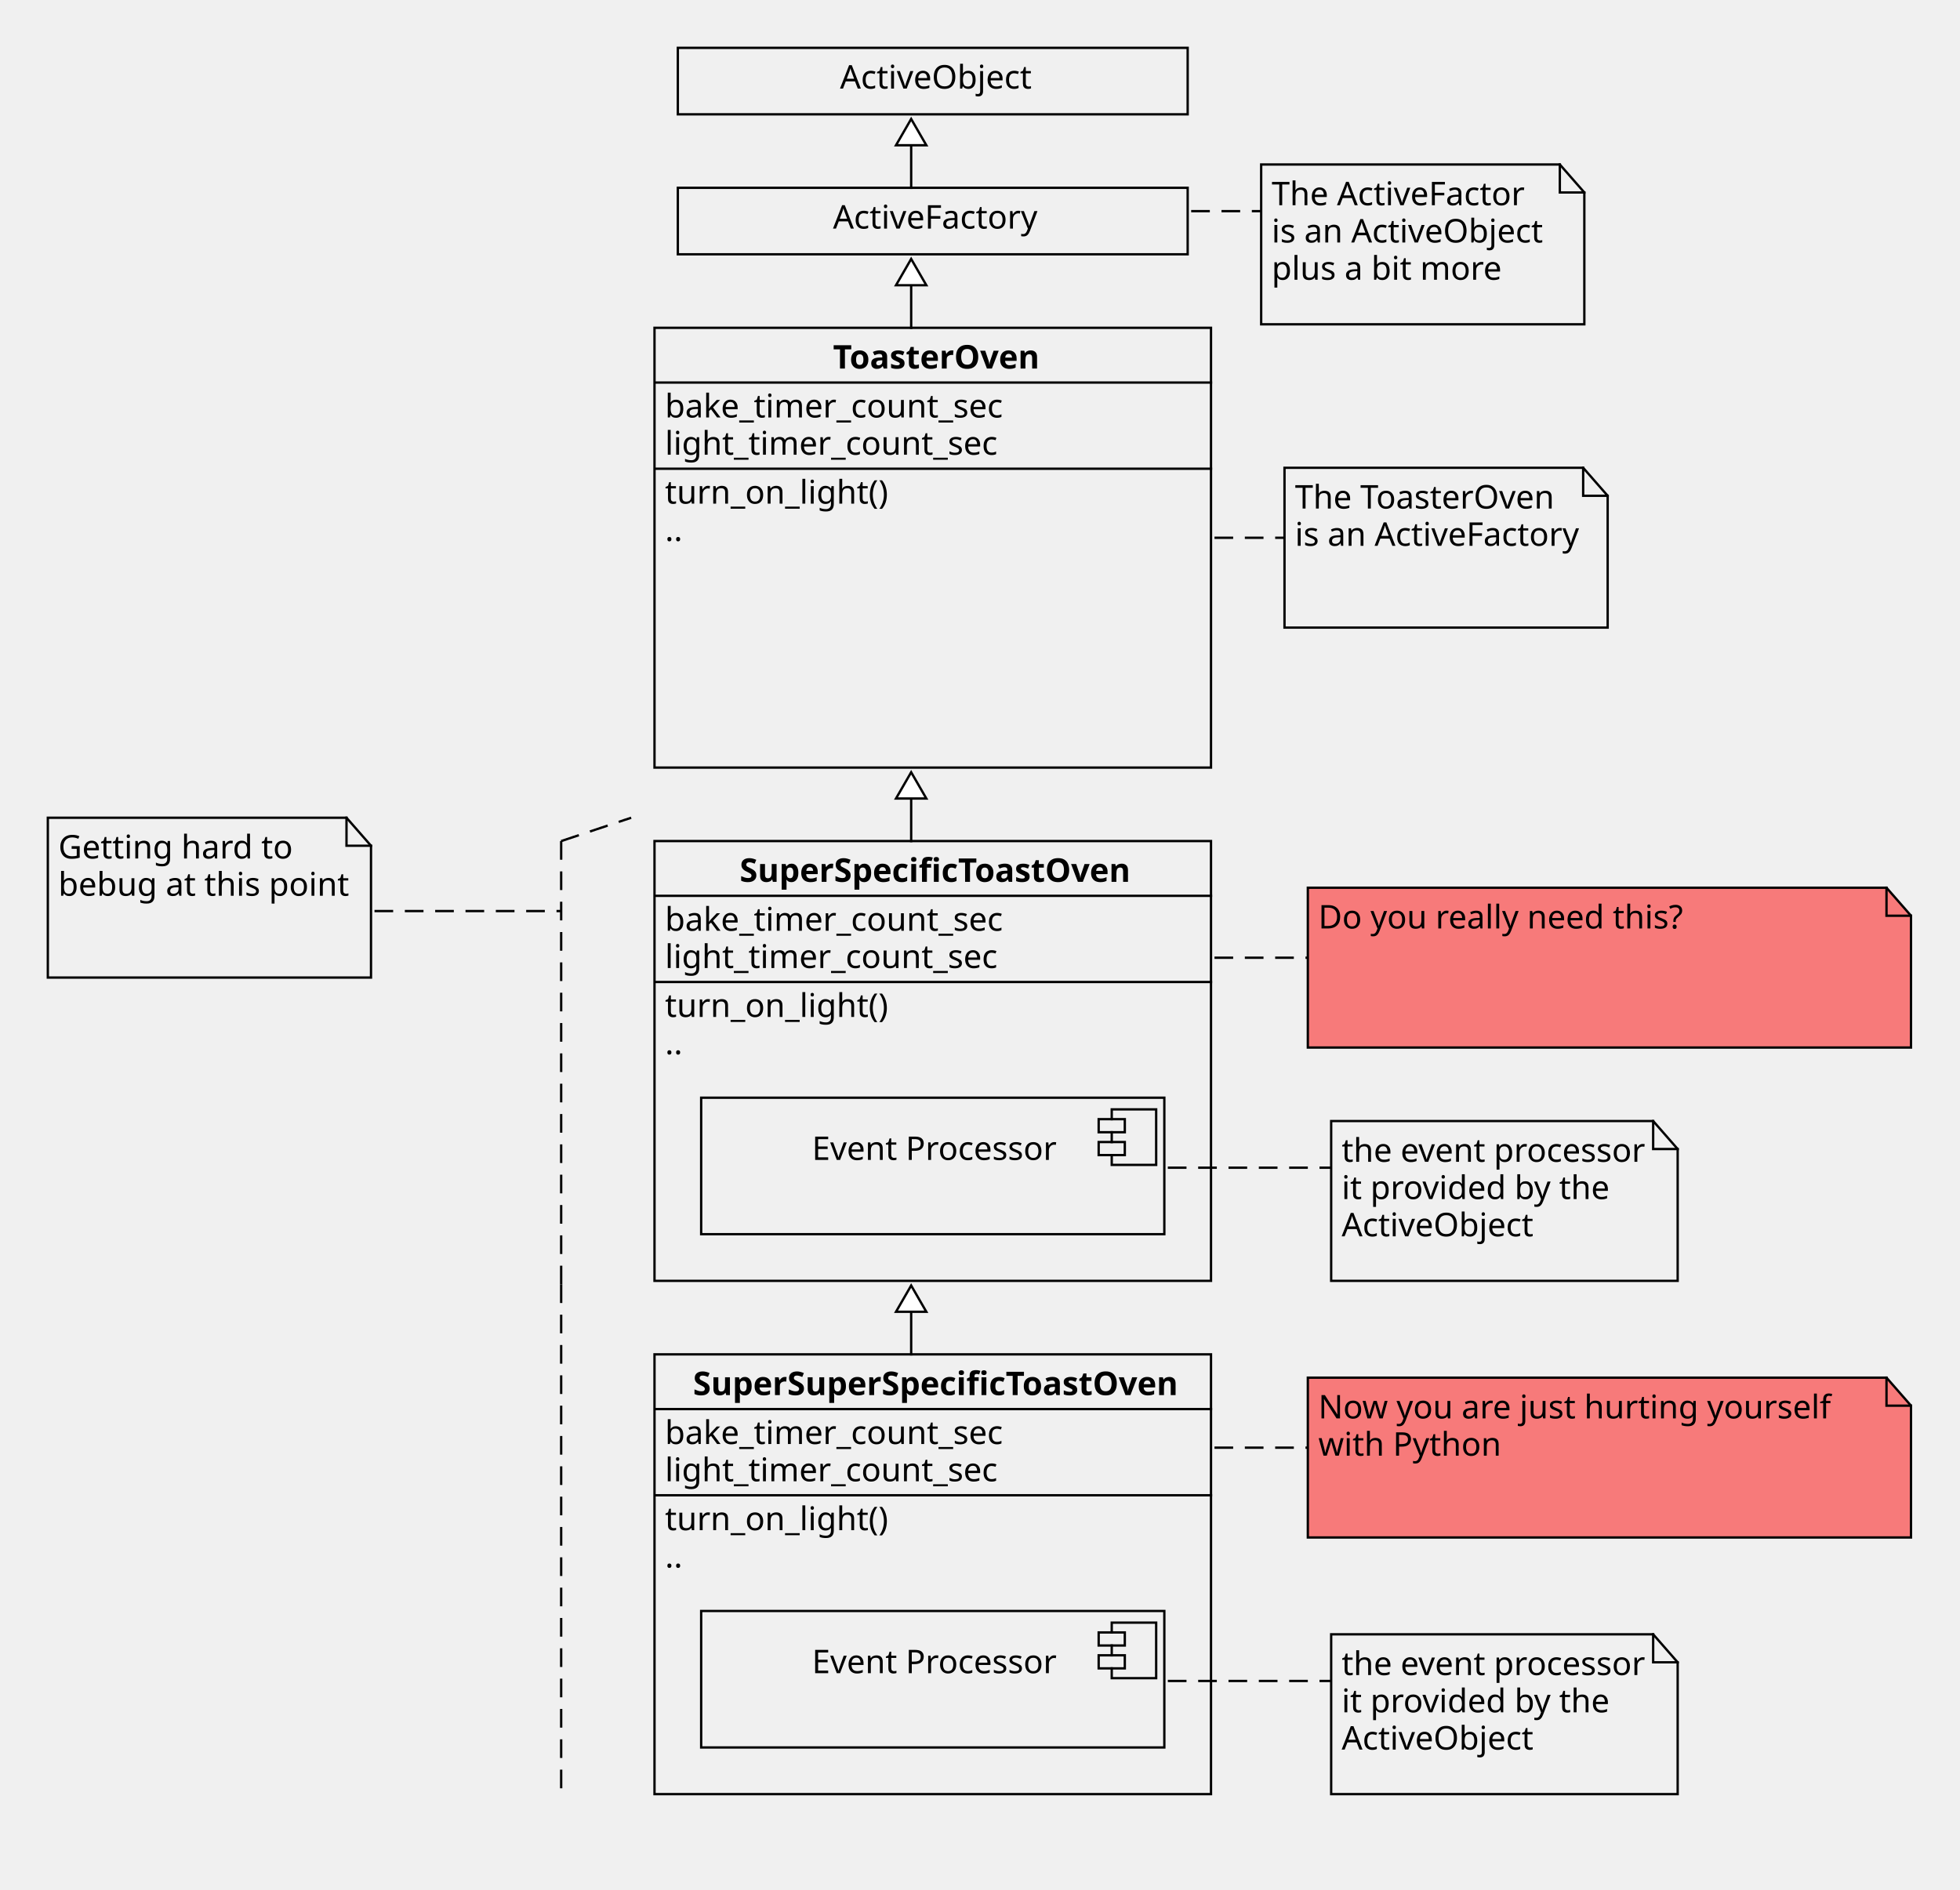
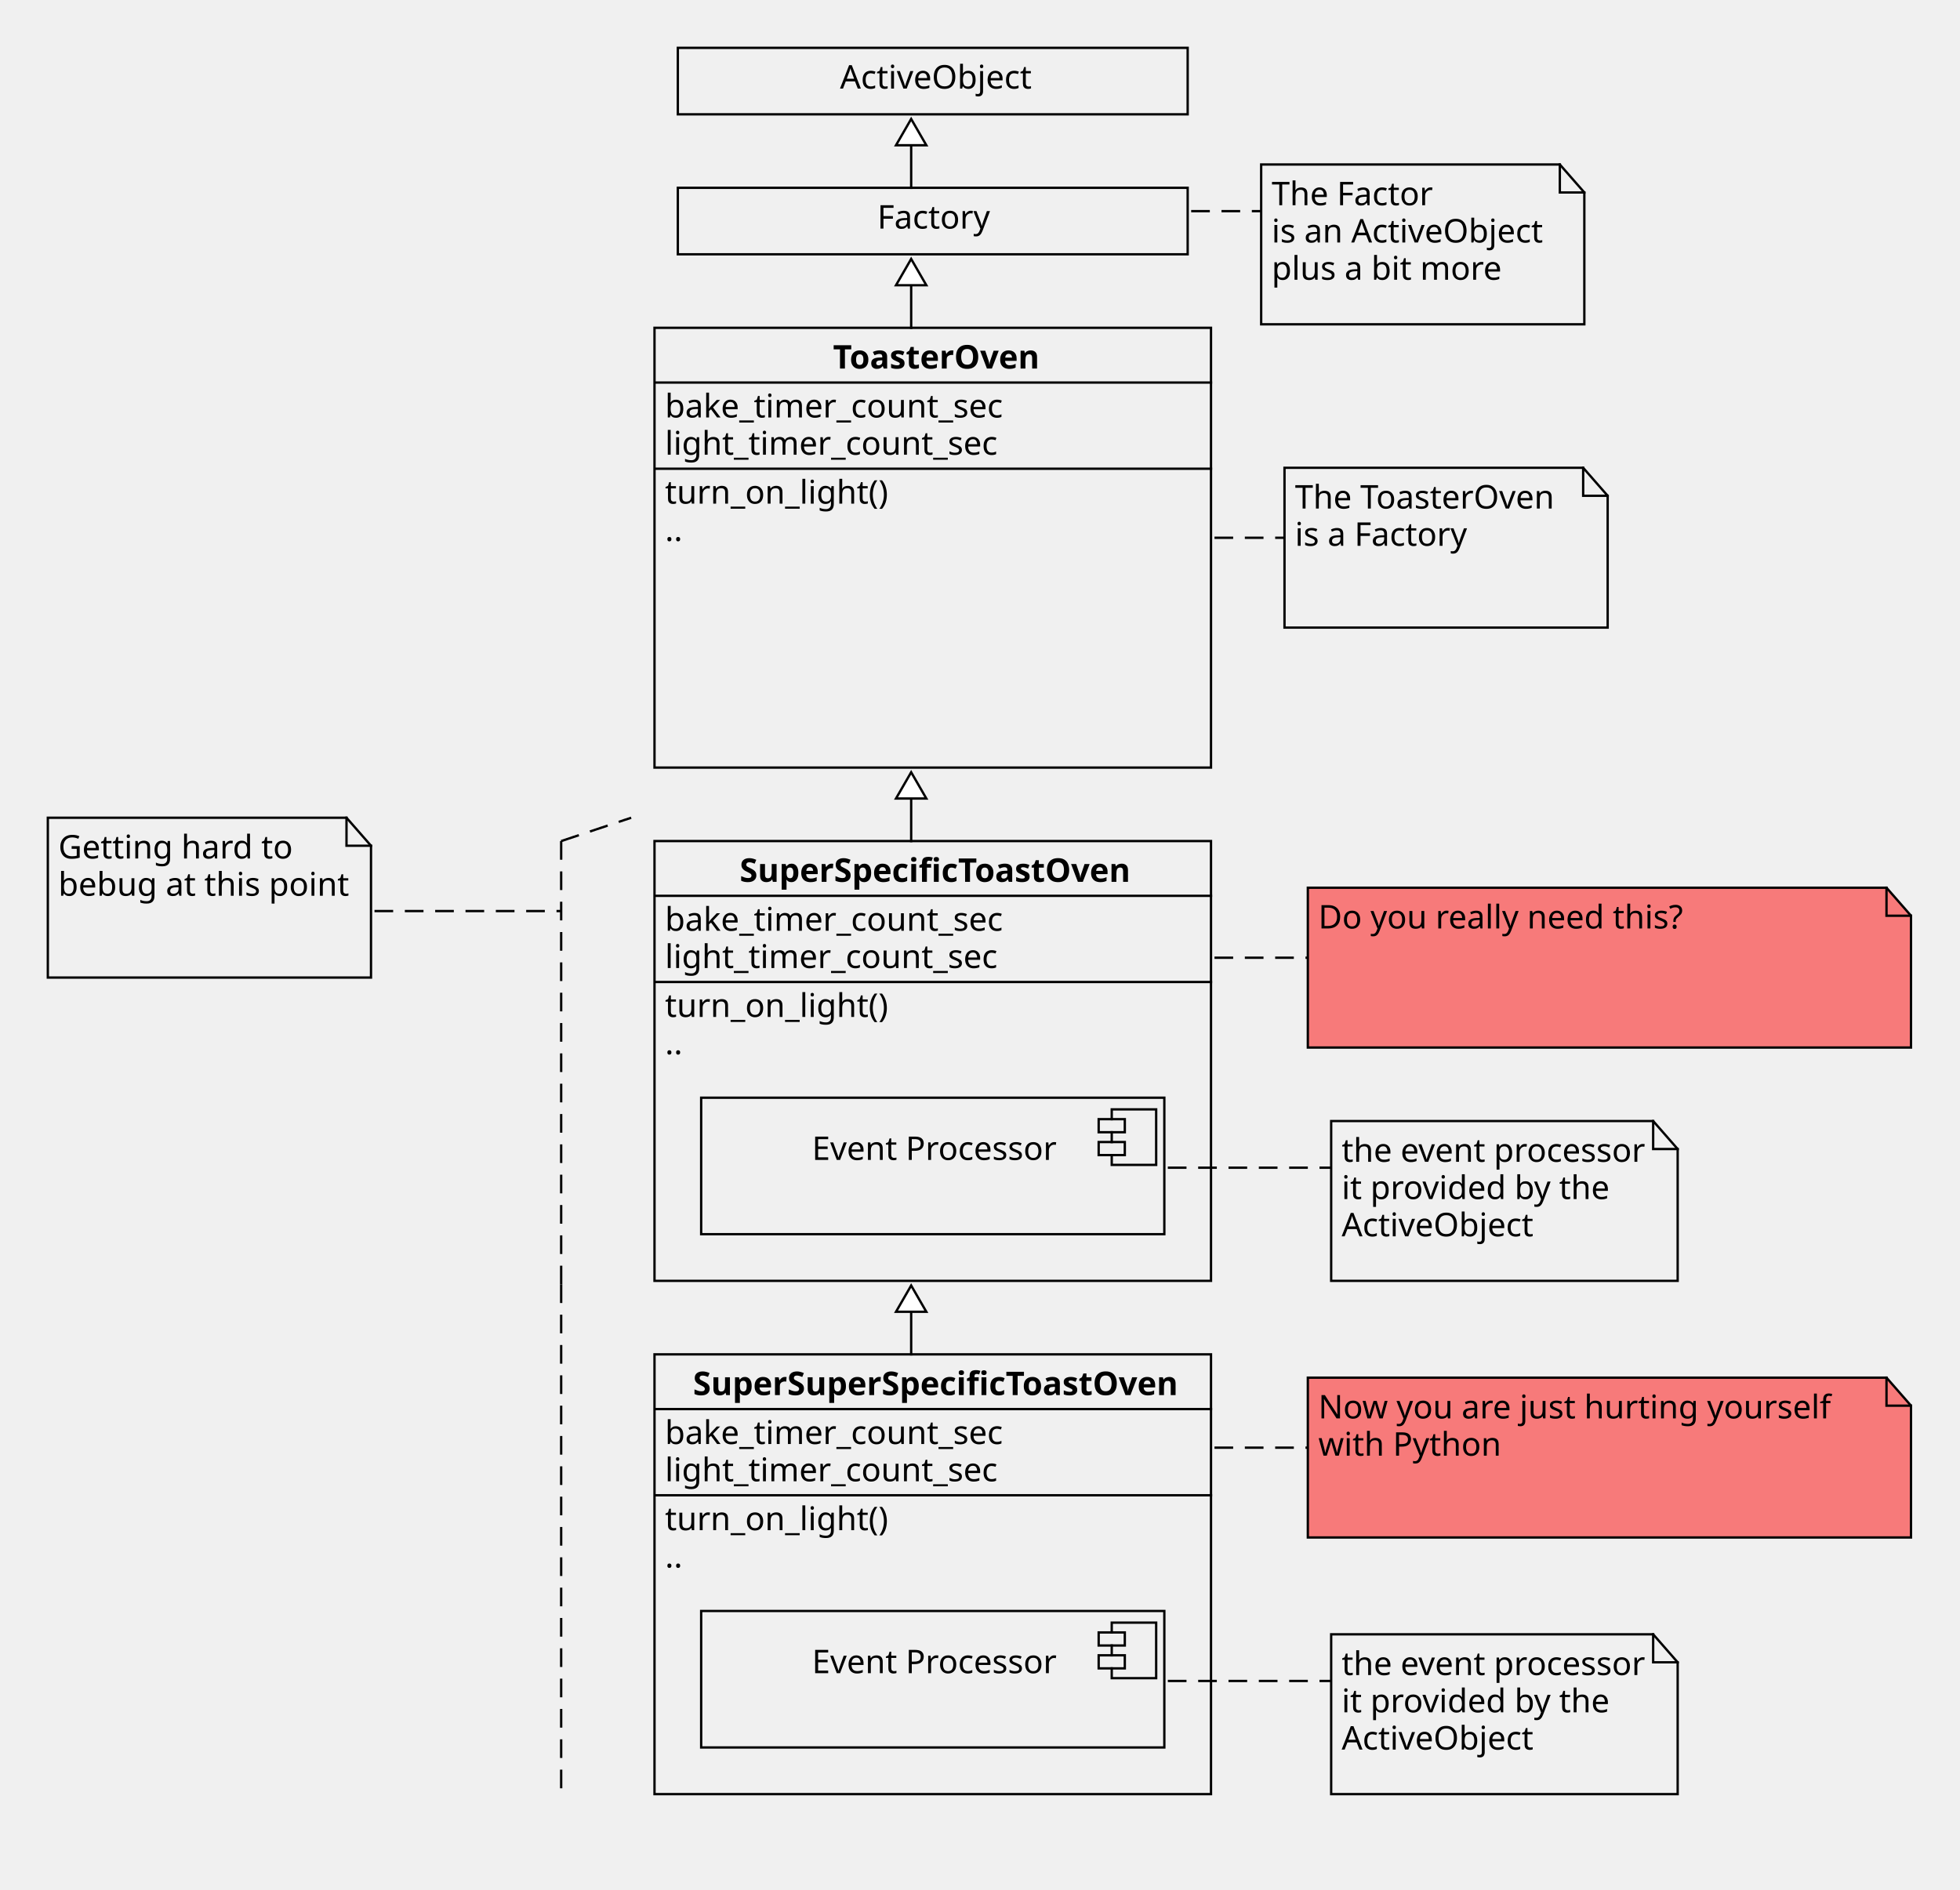
<svg xmlns="http://www.w3.org/2000/svg" fill-opacity="1" color-rendering="auto" color-interpolation="auto" text-rendering="auto" stroke="black" stroke-linecap="square" width="840" stroke-miterlimit="10" shape-rendering="auto" stroke-opacity="1" fill="black" stroke-dasharray="none" font-weight="normal" stroke-width="1" viewBox="70 40 840 810" height="810" font-family="'Dialog'" font-style="normal" stroke-linejoin="miter" font-size="12px" stroke-dashoffset="0" image-rendering="auto">
  <defs id="genericDefs" />
  <g>
    <defs id="defs1">
      <clipPath clipPathUnits="userSpaceOnUse" id="clipPath1">
        <path d="M0 0 L2147483647 0 L2147483647 2147483647 L0 2147483647 L0 0 Z" />
      </clipPath>
      <clipPath clipPathUnits="userSpaceOnUse" id="clipPath2">
        <path d="M0 0 L0 70 L260 70 L260 0 Z" />
      </clipPath>
      <clipPath clipPathUnits="userSpaceOnUse" id="clipPath3">
        <path d="M0 0 L0 70 L150 70 L150 0 Z" />
      </clipPath>
      <clipPath clipPathUnits="userSpaceOnUse" id="clipPath4">
        <path d="M0 0 L0 60 L200 60 L200 0 Z" />
      </clipPath>
      <clipPath clipPathUnits="userSpaceOnUse" id="clipPath5">
        <path d="M0 0 L0 190 L240 190 L240 0 Z" />
      </clipPath>
      <clipPath clipPathUnits="userSpaceOnUse" id="clipPath6">
        <path d="M0 0 L0 70 L140 70 L140 0 Z" />
      </clipPath>
      <clipPath clipPathUnits="userSpaceOnUse" id="clipPath7">
        <path d="M0 0 L0 30 L220 30 L220 0 Z" />
      </clipPath>
      <clipPath clipPathUnits="userSpaceOnUse" id="clipPath8">
        <path d="M0 0 L0 60 L30 60 L30 0 Z" />
      </clipPath>
      <clipPath clipPathUnits="userSpaceOnUse" id="clipPath9">
        <path d="M0 0 L0 30 L70 30 L70 0 Z" />
      </clipPath>
      <clipPath clipPathUnits="userSpaceOnUse" id="clipPath10">
        <path d="M0 0 L0 30 L100 30 L100 0 Z" />
      </clipPath>
      <clipPath clipPathUnits="userSpaceOnUse" id="clipPath11">
        <path d="M0 0 L0 250 L30 250 L30 0 Z" />
      </clipPath>
      <clipPath clipPathUnits="userSpaceOnUse" id="clipPath12">
        <path d="M0 0 L0 40 L60 40 L60 0 Z" />
      </clipPath>
      <clipPath clipPathUnits="userSpaceOnUse" id="clipPath13">
        <path d="M0 0 L0 30 L110 30 L110 0 Z" />
      </clipPath>
      <clipPath clipPathUnits="userSpaceOnUse" id="clipPath14">
        <path d="M0 0 L0 220 L30 220 L30 0 Z" />
      </clipPath>
      <clipPath clipPathUnits="userSpaceOnUse" id="clipPath15">
        <path d="M0 0 L0 30 L60 30 L60 0 Z" />
      </clipPath>
    </defs>
    <g fill="rgb(255,0,0)" fill-opacity="0.49" transform="translate(630,630)" stroke-opacity="0.49" stroke="rgb(255,0,0)">
      <path d="M0.5 0.5 L248.5 0.5 L259 12.5 L259 69 L0.5 69 Z" stroke="none" clip-path="url(#clipPath2)" />
    </g>
    <g transform="translate(630,630)">
      <path fill="none" d="M0.5 0.5 L248.5 0.5 L259 12.5 L259 69 L0.5 69 Z" clip-path="url(#clipPath2)" />
      <path fill="none" d="M248.5 0.5 L248.5 12.5 L259 12.5" clip-path="url(#clipPath2)" />
      <text x="5" font-size="14px" y="17.969" clip-path="url(#clipPath2)" font-family="sans-serif" stroke="none" xml:space="preserve">Now you are just hurting yourself</text>
      <text x="5" font-size="14px" y="33.938" clip-path="url(#clipPath2)" font-family="sans-serif" stroke="none" xml:space="preserve">with Python</text>
    </g>
    <g fill="rgb(255,255,255)" fill-opacity="0" transform="translate(640,740)" stroke-opacity="0" stroke="rgb(255,255,255)">
      <path d="M0.5 0.5 L138.5 0.5 L149 12.5 L149 69 L0.5 69 Z" stroke="none" clip-path="url(#clipPath3)" />
    </g>
    <g transform="translate(640,740)">
      <path fill="none" d="M0.5 0.5 L138.5 0.5 L149 12.5 L149 69 L0.5 69 Z" clip-path="url(#clipPath3)" />
      <path fill="none" d="M138.5 0.5 L138.5 12.5 L149 12.5" clip-path="url(#clipPath3)" />
      <text x="5" font-size="14px" y="17.969" clip-path="url(#clipPath3)" font-family="sans-serif" stroke="none" xml:space="preserve">the event processor</text>
      <text x="5" font-size="14px" y="33.938" clip-path="url(#clipPath3)" font-family="sans-serif" stroke="none" xml:space="preserve">it provided by the</text>
      <text x="5" font-size="14px" y="49.906" clip-path="url(#clipPath3)" font-family="sans-serif" stroke="none" xml:space="preserve">ActiveObject</text>
    </g>
    <g fill="rgb(255,255,255)" fill-opacity="0" transform="translate(370,730)" stroke-opacity="0" stroke="rgb(255,255,255)">
      <rect x="170.86" width="11.2" height="5.6" y="9.7" clip-path="url(#clipPath4)" stroke="none" />
    </g>
    <g transform="translate(370,730)">
      <rect fill="none" x="170.86" width="11.2" height="5.6" y="9.7" clip-path="url(#clipPath4)" />
    </g>
    <g fill="rgb(255,255,255)" fill-opacity="0" transform="translate(370,730)" stroke-opacity="0" stroke="rgb(255,255,255)">
      <rect x="170.86" width="11.2" height="5.6" y="19.5" clip-path="url(#clipPath4)" stroke="none" />
    </g>
    <g transform="translate(370,730)">
      <rect fill="none" x="170.86" width="11.2" height="5.6" y="19.5" clip-path="url(#clipPath4)" />
      <path fill="none" d="M176.46 15.3 L176.46 19.5" clip-path="url(#clipPath4)" />
      <path fill="none" d="M176.46 9.7 L176.46 5.5 L195.5 5.5 L195.5 29.3 L176.46 29.3 L176.46 25.1" clip-path="url(#clipPath4)" />
    </g>
    <g fill="rgb(255,255,255)" fill-opacity="0" transform="translate(370,730)" stroke-opacity="0" stroke="rgb(255,255,255)">
      <rect x="0.5" width="198.5" height="58.5" y="0.5" clip-path="url(#clipPath4)" stroke="none" />
    </g>
    <g transform="translate(370,730)">
      <rect fill="none" x="0.5" width="198.5" height="58.5" y="0.5" clip-path="url(#clipPath4)" />
      <text x="48" font-size="14px" y="27.169" clip-path="url(#clipPath4)" font-family="sans-serif" stroke="none" xml:space="preserve">Event Processor</text>
    </g>
    <g fill="rgb(255,255,255)" fill-opacity="0" transform="translate(350,620)" stroke-opacity="0" stroke="rgb(255,255,255)">
      <rect x="0.5" width="238.5" height="188.5" y="0.5" clip-path="url(#clipPath5)" stroke="none" />
    </g>
    <g transform="translate(350,620)">
      <rect fill="none" x="0.5" width="238.5" height="188.5" y="0.5" clip-path="url(#clipPath5)" />
      <text x="17" font-size="14px" y="17.969" clip-path="url(#clipPath5)" font-family="sans-serif" stroke="none" font-weight="bold" xml:space="preserve">SuperSuperSpecificToastOven</text>
      <path fill="none" d="M1 23.969 L239 23.969" clip-path="url(#clipPath5)" />
      <text x="5" font-size="14px" y="38.938" clip-path="url(#clipPath5)" font-family="sans-serif" stroke="none" xml:space="preserve">bake_timer_count_sec</text>
      <text x="5" font-size="14px" y="54.906" clip-path="url(#clipPath5)" font-family="sans-serif" stroke="none" xml:space="preserve">light_timer_count_sec</text>
      <path fill="none" d="M1 60.906 L239 60.906" clip-path="url(#clipPath5)" />
      <text x="5" font-size="14px" y="75.875" clip-path="url(#clipPath5)" font-family="sans-serif" stroke="none" xml:space="preserve">turn_on_light()</text>
      <text x="5" font-size="14px" y="91.844" clip-path="url(#clipPath5)" font-family="sans-serif" stroke="none" xml:space="preserve">..</text>
    </g>
    <g fill="rgb(255,255,255)" fill-opacity="0" transform="translate(90,390)" stroke-opacity="0" stroke="rgb(255,255,255)">
      <path d="M0.5 0.5 L128.5 0.5 L139 12.5 L139 69 L0.5 69 Z" stroke="none" clip-path="url(#clipPath6)" />
    </g>
    <g transform="translate(90,390)">
      <path fill="none" d="M0.5 0.5 L128.5 0.5 L139 12.5 L139 69 L0.5 69 Z" clip-path="url(#clipPath6)" />
      <path fill="none" d="M128.5 0.5 L128.5 12.5 L139 12.5" clip-path="url(#clipPath6)" />
      <text x="5" font-size="14px" y="17.969" clip-path="url(#clipPath6)" font-family="sans-serif" stroke="none" xml:space="preserve">Getting hard to</text>
      <text x="5" font-size="14px" y="33.938" clip-path="url(#clipPath6)" font-family="sans-serif" stroke="none" xml:space="preserve">bebug at this point</text>
    </g>
    <g fill="rgb(255,255,255)" fill-opacity="0" transform="translate(620,240)" stroke-opacity="0" stroke="rgb(255,255,255)">
      <path d="M0.5 0.5 L128.5 0.5 L139 12.5 L139 69 L0.5 69 Z" stroke="none" clip-path="url(#clipPath6)" />
    </g>
    <g transform="translate(620,240)">
      <path fill="none" d="M0.5 0.5 L128.5 0.5 L139 12.5 L139 69 L0.5 69 Z" clip-path="url(#clipPath6)" />
      <path fill="none" d="M128.5 0.5 L128.5 12.5 L139 12.5" clip-path="url(#clipPath6)" />
      <text x="5" font-size="14px" y="17.969" clip-path="url(#clipPath6)" font-family="sans-serif" stroke="none" xml:space="preserve">The ToasterOven</text>
-       <text x="5" font-size="14px" y="33.938" clip-path="url(#clipPath6)" font-family="sans-serif" stroke="none" xml:space="preserve">is an ActiveFactory</text>
+       <text x="5" font-size="14px" y="33.938" clip-path="url(#clipPath6)" font-family="sans-serif" stroke="none" xml:space="preserve">is a Factory</text>
    </g>
    <g fill="rgb(255,0,0)" fill-opacity="0.49" transform="translate(630,420)" stroke-opacity="0.49" stroke="rgb(255,0,0)">
      <path d="M0.5 0.5 L248.5 0.5 L259 12.5 L259 69 L0.5 69 Z" stroke="none" clip-path="url(#clipPath2)" />
    </g>
    <g transform="translate(630,420)">
      <path fill="none" d="M0.5 0.5 L248.5 0.5 L259 12.5 L259 69 L0.5 69 Z" clip-path="url(#clipPath2)" />
      <path fill="none" d="M248.5 0.5 L248.5 12.5 L259 12.5" clip-path="url(#clipPath2)" />
      <text x="5" font-size="14px" y="17.969" clip-path="url(#clipPath2)" font-family="sans-serif" stroke="none" xml:space="preserve">Do you really need this?</text>
    </g>
    <g fill="rgb(255,255,255)" fill-opacity="0" transform="translate(350,400)" stroke-opacity="0" stroke="rgb(255,255,255)">
      <rect x="0.5" width="238.5" height="188.5" y="0.5" clip-path="url(#clipPath5)" stroke="none" />
    </g>
    <g transform="translate(350,400)">
      <rect fill="none" x="0.5" width="238.5" height="188.5" y="0.5" clip-path="url(#clipPath5)" />
      <text x="37" font-size="14px" y="17.969" clip-path="url(#clipPath5)" font-family="sans-serif" stroke="none" font-weight="bold" xml:space="preserve">SuperSpecificToastOven</text>
      <path fill="none" d="M1 23.969 L239 23.969" clip-path="url(#clipPath5)" />
      <text x="5" font-size="14px" y="38.938" clip-path="url(#clipPath5)" font-family="sans-serif" stroke="none" xml:space="preserve">bake_timer_count_sec</text>
      <text x="5" font-size="14px" y="54.906" clip-path="url(#clipPath5)" font-family="sans-serif" stroke="none" xml:space="preserve">light_timer_count_sec</text>
      <path fill="none" d="M1 60.906 L239 60.906" clip-path="url(#clipPath5)" />
      <text x="5" font-size="14px" y="75.875" clip-path="url(#clipPath5)" font-family="sans-serif" stroke="none" xml:space="preserve">turn_on_light()</text>
      <text x="5" font-size="14px" y="91.844" clip-path="url(#clipPath5)" font-family="sans-serif" stroke="none" xml:space="preserve">..</text>
    </g>
    <g fill="rgb(255,255,255)" fill-opacity="0" transform="translate(610,110)" stroke-opacity="0" stroke="rgb(255,255,255)">
      <path d="M0.5 0.5 L128.5 0.5 L139 12.5 L139 69 L0.5 69 Z" stroke="none" clip-path="url(#clipPath6)" />
    </g>
    <g transform="translate(610,110)">
      <path fill="none" d="M0.5 0.5 L128.5 0.5 L139 12.5 L139 69 L0.5 69 Z" clip-path="url(#clipPath6)" />
      <path fill="none" d="M128.5 0.5 L128.5 12.5 L139 12.5" clip-path="url(#clipPath6)" />
-       <text x="5" font-size="14px" y="17.969" clip-path="url(#clipPath6)" font-family="sans-serif" stroke="none" xml:space="preserve">The ActiveFactor</text>
+       <text x="5" font-size="14px" y="17.969" clip-path="url(#clipPath6)" font-family="sans-serif" stroke="none" xml:space="preserve">The Factor</text>
      <text x="5" font-size="14px" y="33.938" clip-path="url(#clipPath6)" font-family="sans-serif" stroke="none" xml:space="preserve">is an ActiveObject</text>
      <text x="5" font-size="14px" y="49.906" clip-path="url(#clipPath6)" font-family="sans-serif" stroke="none" xml:space="preserve">plus a bit more</text>
    </g>
    <g fill="rgb(255,255,255)" fill-opacity="0" transform="translate(360,120)" stroke-opacity="0" stroke="rgb(255,255,255)">
      <rect x="0.5" width="218.5" height="28.5" y="0.5" clip-path="url(#clipPath7)" stroke="none" />
    </g>
    <g transform="translate(360,120)">
      <rect fill="none" x="0.5" width="218.5" height="28.5" y="0.5" clip-path="url(#clipPath7)" />
-       <text x="67" font-size="14px" y="17.969" clip-path="url(#clipPath7)" font-family="sans-serif" stroke="none" xml:space="preserve">ActiveFactory</text>
+       <text x="86" font-size="14px" y="17.969" clip-path="url(#clipPath7)" font-family="sans-serif" stroke="none" xml:space="preserve">Factory</text>
    </g>
    <g fill="rgb(255,255,255)" fill-opacity="0" transform="translate(640,520)" stroke-opacity="0" stroke="rgb(255,255,255)">
      <path d="M0.5 0.5 L138.5 0.5 L149 12.5 L149 69 L0.5 69 Z" stroke="none" clip-path="url(#clipPath3)" />
    </g>
    <g transform="translate(640,520)">
      <path fill="none" d="M0.5 0.5 L138.5 0.5 L149 12.5 L149 69 L0.5 69 Z" clip-path="url(#clipPath3)" />
      <path fill="none" d="M138.5 0.5 L138.5 12.5 L149 12.5" clip-path="url(#clipPath3)" />
      <text x="5" font-size="14px" y="17.969" clip-path="url(#clipPath3)" font-family="sans-serif" stroke="none" xml:space="preserve">the event processor</text>
      <text x="5" font-size="14px" y="33.938" clip-path="url(#clipPath3)" font-family="sans-serif" stroke="none" xml:space="preserve">it provided by the</text>
      <text x="5" font-size="14px" y="49.906" clip-path="url(#clipPath3)" font-family="sans-serif" stroke="none" xml:space="preserve">ActiveObject</text>
    </g>
    <g fill="rgb(255,255,255)" fill-opacity="0" transform="translate(370,510)" stroke-opacity="0" stroke="rgb(255,255,255)">
      <rect x="170.86" width="11.2" height="5.6" y="9.7" clip-path="url(#clipPath4)" stroke="none" />
    </g>
    <g transform="translate(370,510)">
      <rect fill="none" x="170.86" width="11.2" height="5.6" y="9.7" clip-path="url(#clipPath4)" />
    </g>
    <g fill="rgb(255,255,255)" fill-opacity="0" transform="translate(370,510)" stroke-opacity="0" stroke="rgb(255,255,255)">
      <rect x="170.86" width="11.2" height="5.6" y="19.5" clip-path="url(#clipPath4)" stroke="none" />
    </g>
    <g transform="translate(370,510)">
      <rect fill="none" x="170.86" width="11.2" height="5.6" y="19.5" clip-path="url(#clipPath4)" />
      <path fill="none" d="M176.46 15.3 L176.46 19.5" clip-path="url(#clipPath4)" />
      <path fill="none" d="M176.46 9.7 L176.46 5.5 L195.5 5.5 L195.5 29.3 L176.46 29.3 L176.46 25.1" clip-path="url(#clipPath4)" />
    </g>
    <g fill="rgb(255,255,255)" fill-opacity="0" transform="translate(370,510)" stroke-opacity="0" stroke="rgb(255,255,255)">
      <rect x="0.5" width="198.5" height="58.5" y="0.5" clip-path="url(#clipPath4)" stroke="none" />
    </g>
    <g transform="translate(370,510)">
      <rect fill="none" x="0.5" width="198.5" height="58.5" y="0.5" clip-path="url(#clipPath4)" />
      <text x="48" font-size="14px" y="27.169" clip-path="url(#clipPath4)" font-family="sans-serif" stroke="none" xml:space="preserve">Event Processor</text>
    </g>
    <g fill="rgb(255,255,255)" fill-opacity="0" transform="translate(360,60)" stroke-opacity="0" stroke="rgb(255,255,255)">
      <rect x="0.5" width="218.5" height="28.5" y="0.5" clip-path="url(#clipPath7)" stroke="none" />
    </g>
    <g transform="translate(360,60)">
      <rect fill="none" x="0.5" width="218.5" height="28.5" y="0.5" clip-path="url(#clipPath7)" />
      <text x="70" font-size="14px" y="17.969" clip-path="url(#clipPath7)" font-family="sans-serif" stroke="none" xml:space="preserve">ActiveObject</text>
    </g>
    <g fill="rgb(255,255,255)" fill-opacity="0" transform="translate(350,180)" stroke-opacity="0" stroke="rgb(255,255,255)">
      <rect x="0.5" width="238.5" height="188.5" y="0.5" clip-path="url(#clipPath5)" stroke="none" />
    </g>
    <g transform="translate(350,180)">
      <rect fill="none" x="0.5" width="238.5" height="188.5" y="0.5" clip-path="url(#clipPath5)" />
      <text x="77" font-size="14px" y="17.969" clip-path="url(#clipPath5)" font-family="sans-serif" stroke="none" font-weight="bold" xml:space="preserve">ToasterOven</text>
      <path fill="none" d="M1 23.969 L239 23.969" clip-path="url(#clipPath5)" />
      <text x="5" font-size="14px" y="38.938" clip-path="url(#clipPath5)" font-family="sans-serif" stroke="none" xml:space="preserve">bake_timer_count_sec</text>
      <text x="5" font-size="14px" y="54.906" clip-path="url(#clipPath5)" font-family="sans-serif" stroke="none" xml:space="preserve">light_timer_count_sec</text>
      <path fill="none" d="M1 60.906 L239 60.906" clip-path="url(#clipPath5)" />
      <text x="5" font-size="14px" y="75.875" clip-path="url(#clipPath5)" font-family="sans-serif" stroke="none" xml:space="preserve">turn_on_light()</text>
      <text x="5" font-size="14px" y="91.844" clip-path="url(#clipPath5)" font-family="sans-serif" stroke="none" xml:space="preserve">..</text>
    </g>
    <g transform="translate(450,580)">
      <path fill="none" d="M10.5 11.5 L10.5 40.5" clip-path="url(#clipPath8)" />
      <path fill="white" d="M4 22.258 L10.5 11 L17 22.258 Z" clip-path="url(#clipPath8)" stroke="none" />
      <path fill="none" d="M4 22.258 L10.5 11 L17 22.258 Z" clip-path="url(#clipPath8)" />
    </g>
    <g stroke-dasharray="8,5" stroke-miterlimit="5" transform="translate(580,650)" stroke-linecap="butt">
      <path fill="none" d="M10.5 10.5 L50.5 10.5" clip-path="url(#clipPath9)" />
    </g>
    <g stroke-dasharray="8,5" stroke-miterlimit="5" transform="translate(560,750)" stroke-linecap="butt">
      <path fill="none" d="M10.5 10.5 L80.5 10.5" clip-path="url(#clipPath10)" />
    </g>
    <g stroke-dasharray="8,5" stroke-miterlimit="5" transform="translate(300,580)" stroke-linecap="butt">
      <path fill="none" d="M10.5 10.5 L10.5 230.5" clip-path="url(#clipPath11)" />
    </g>
    <g stroke-dasharray="8,5" stroke-miterlimit="5" transform="translate(300,380)" stroke-linecap="butt">
      <path fill="none" d="M10.5 20.5 L40.5 10.5" clip-path="url(#clipPath12)" />
    </g>
    <g stroke-dasharray="8,5" stroke-miterlimit="5" transform="translate(220,420)" stroke-linecap="butt">
      <path fill="none" d="M10.5 10.5 L90.5 10.5" clip-path="url(#clipPath13)" />
    </g>
    <g stroke-dasharray="8,5" stroke-miterlimit="5" transform="translate(300,390)" stroke-linecap="butt">
      <path fill="none" d="M10.5 200.5 L10.5 10.5" clip-path="url(#clipPath14)" />
    </g>
    <g stroke-dasharray="8,5" stroke-miterlimit="5" transform="translate(580,260)" stroke-linecap="butt">
      <path fill="none" d="M10.5 10.5 L40.5 10.5" clip-path="url(#clipPath15)" />
    </g>
    <g stroke-dasharray="8,5" stroke-miterlimit="5" transform="translate(580,440)" stroke-linecap="butt">
      <path fill="none" d="M10.5 10.5 L50.5 10.5" clip-path="url(#clipPath9)" />
    </g>
    <g transform="translate(450,360)">
      <path fill="none" d="M10.5 11.5 L10.5 40.5" clip-path="url(#clipPath8)" />
      <path fill="white" d="M4 22.258 L10.5 11 L17 22.258 Z" clip-path="url(#clipPath8)" stroke="none" />
      <path fill="none" d="M4 22.258 L10.5 11 L17 22.258 Z" clip-path="url(#clipPath8)" />
    </g>
    <g stroke-dasharray="8,5" stroke-miterlimit="5" transform="translate(570,120)" stroke-linecap="butt">
      <path fill="none" d="M10.5 10.5 L40.5 10.5" clip-path="url(#clipPath15)" />
    </g>
    <g transform="translate(450,80)">
      <path fill="none" d="M10.5 11.5 L10.5 40.5" clip-path="url(#clipPath8)" />
      <path fill="white" d="M4 22.258 L10.5 11 L17 22.258 Z" clip-path="url(#clipPath8)" stroke="none" />
      <path fill="none" d="M4 22.258 L10.5 11 L17 22.258 Z" clip-path="url(#clipPath8)" />
    </g>
    <g stroke-dasharray="8,5" stroke-miterlimit="5" transform="translate(560,530)" stroke-linecap="butt">
      <path fill="none" d="M10.5 10.5 L80.5 10.5" clip-path="url(#clipPath10)" />
    </g>
    <g transform="translate(450,140)">
      <path fill="none" d="M10.5 11.5 L10.5 40.5" clip-path="url(#clipPath8)" />
      <path fill="white" d="M4 22.258 L10.5 11 L17 22.258 Z" clip-path="url(#clipPath8)" stroke="none" />
      <path fill="none" d="M4 22.258 L10.5 11 L17 22.258 Z" clip-path="url(#clipPath8)" />
    </g>
  </g>
</svg>
